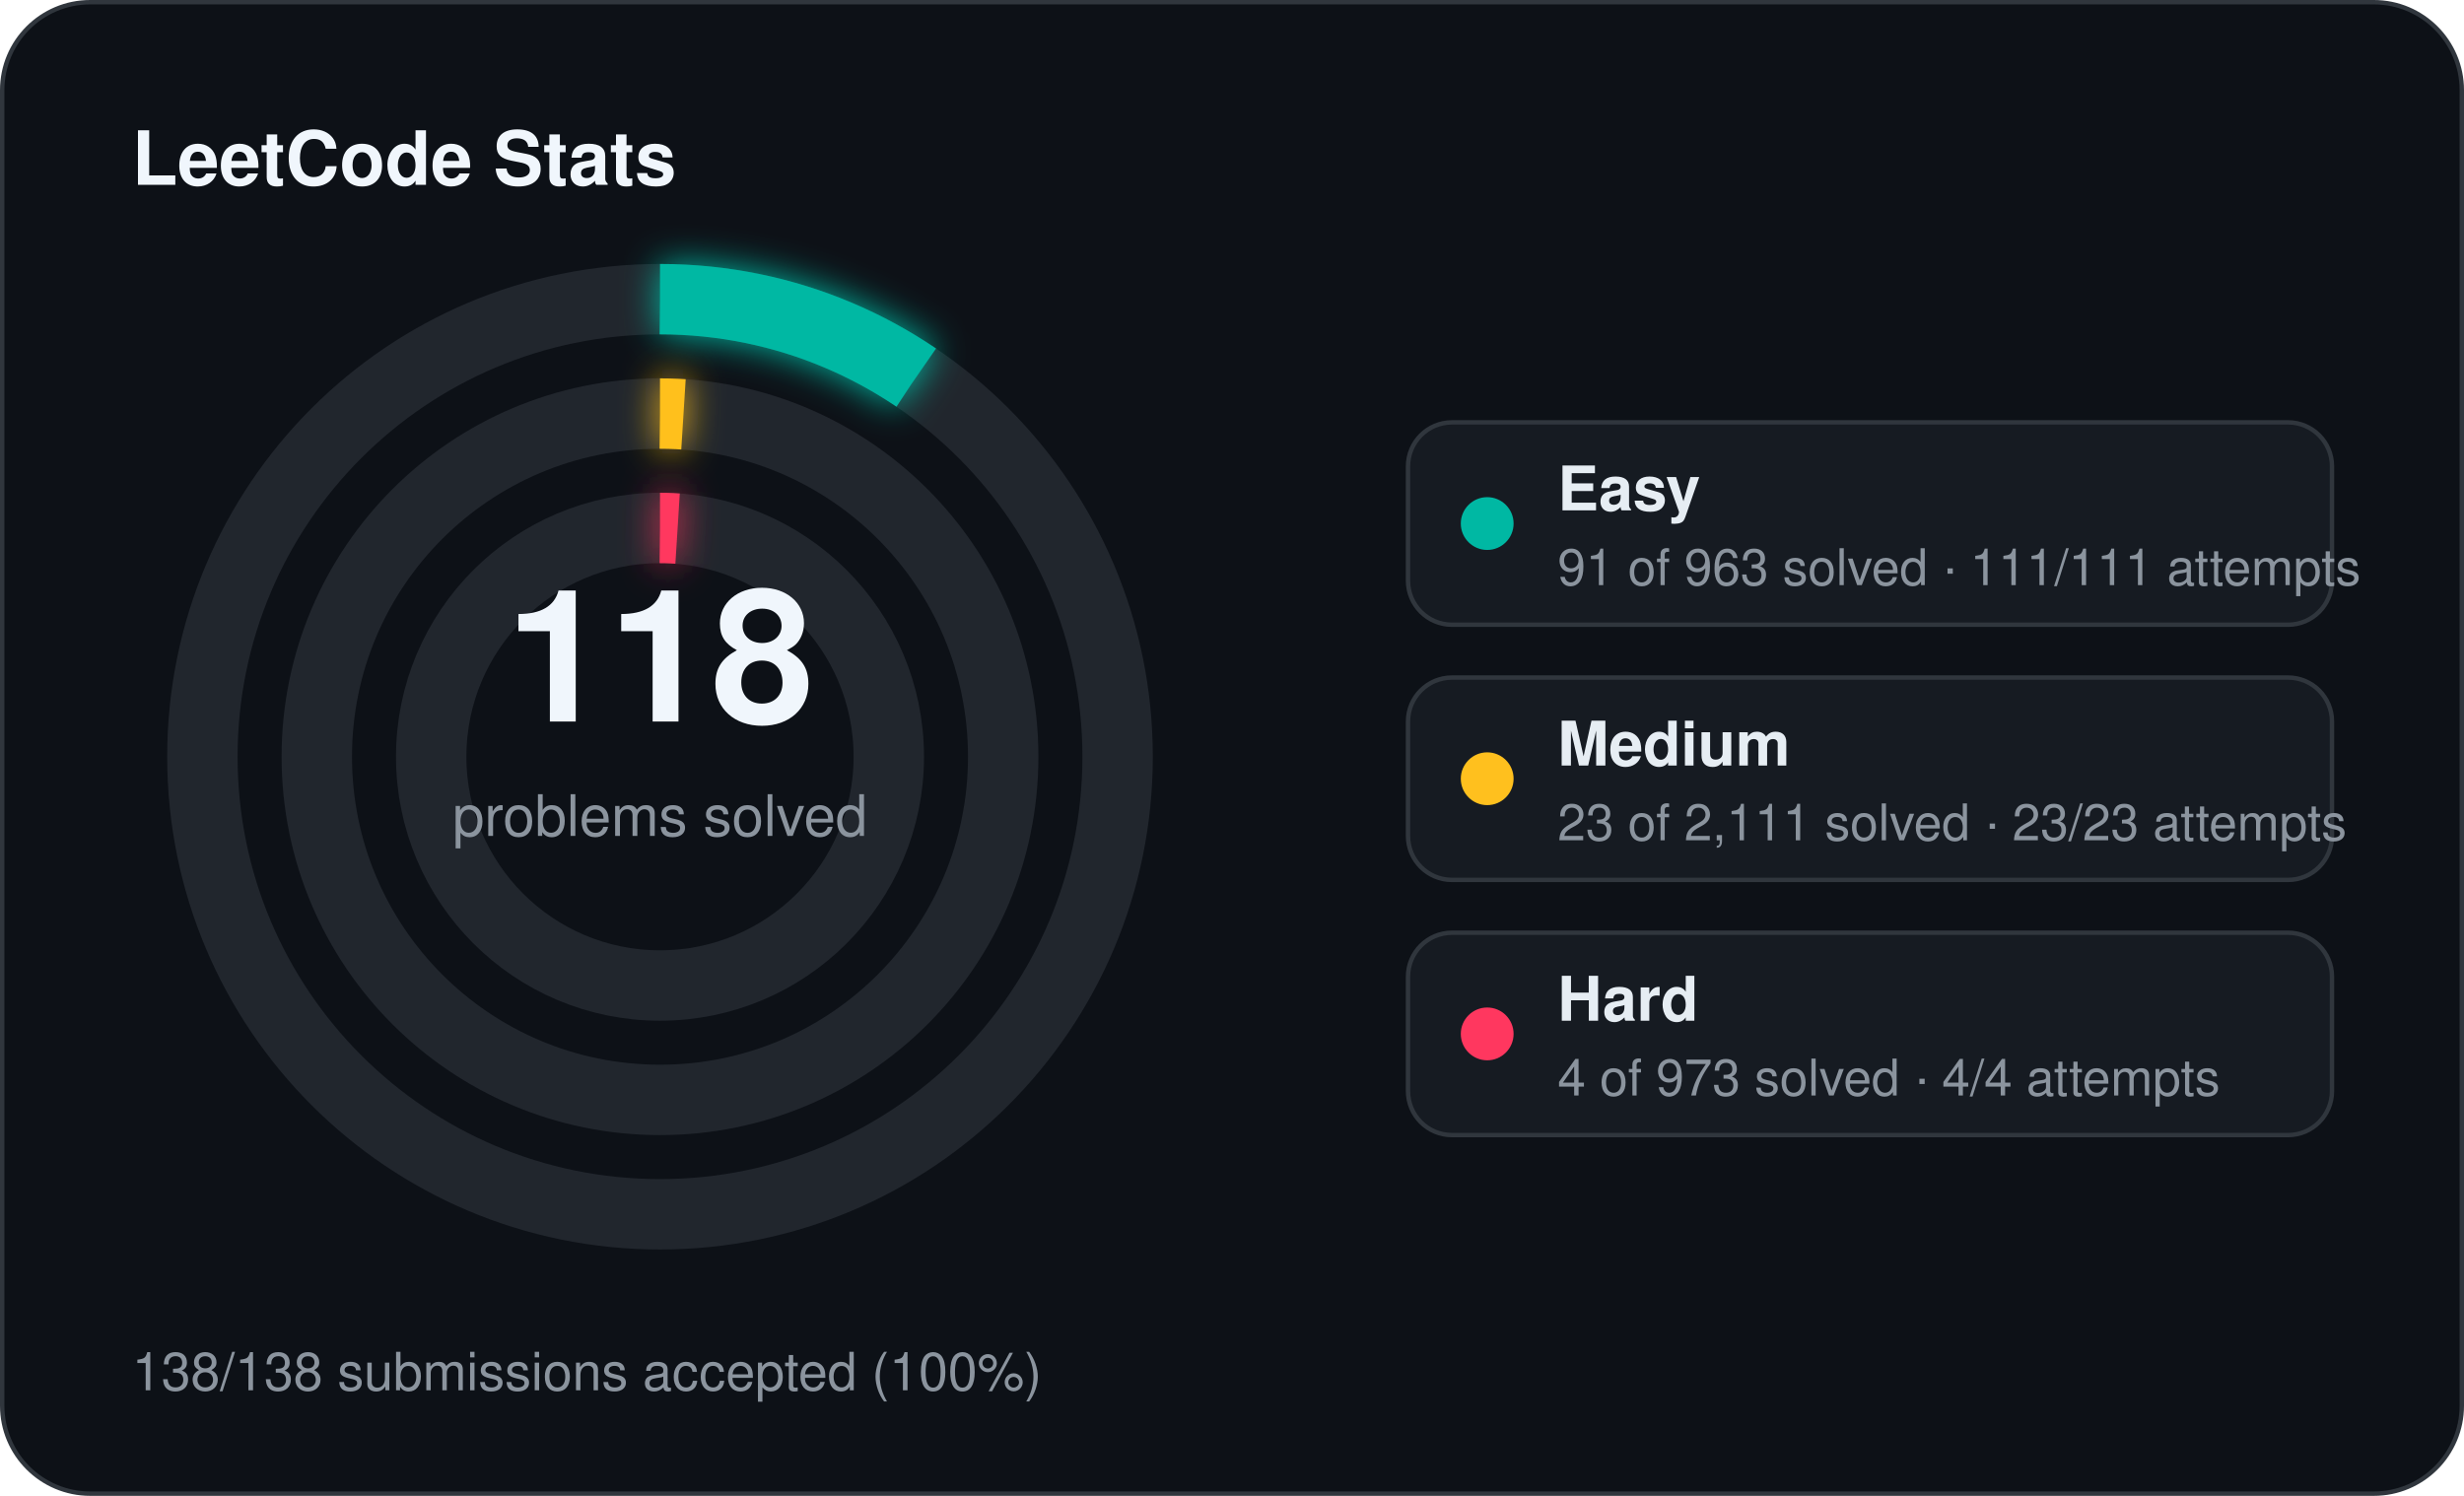
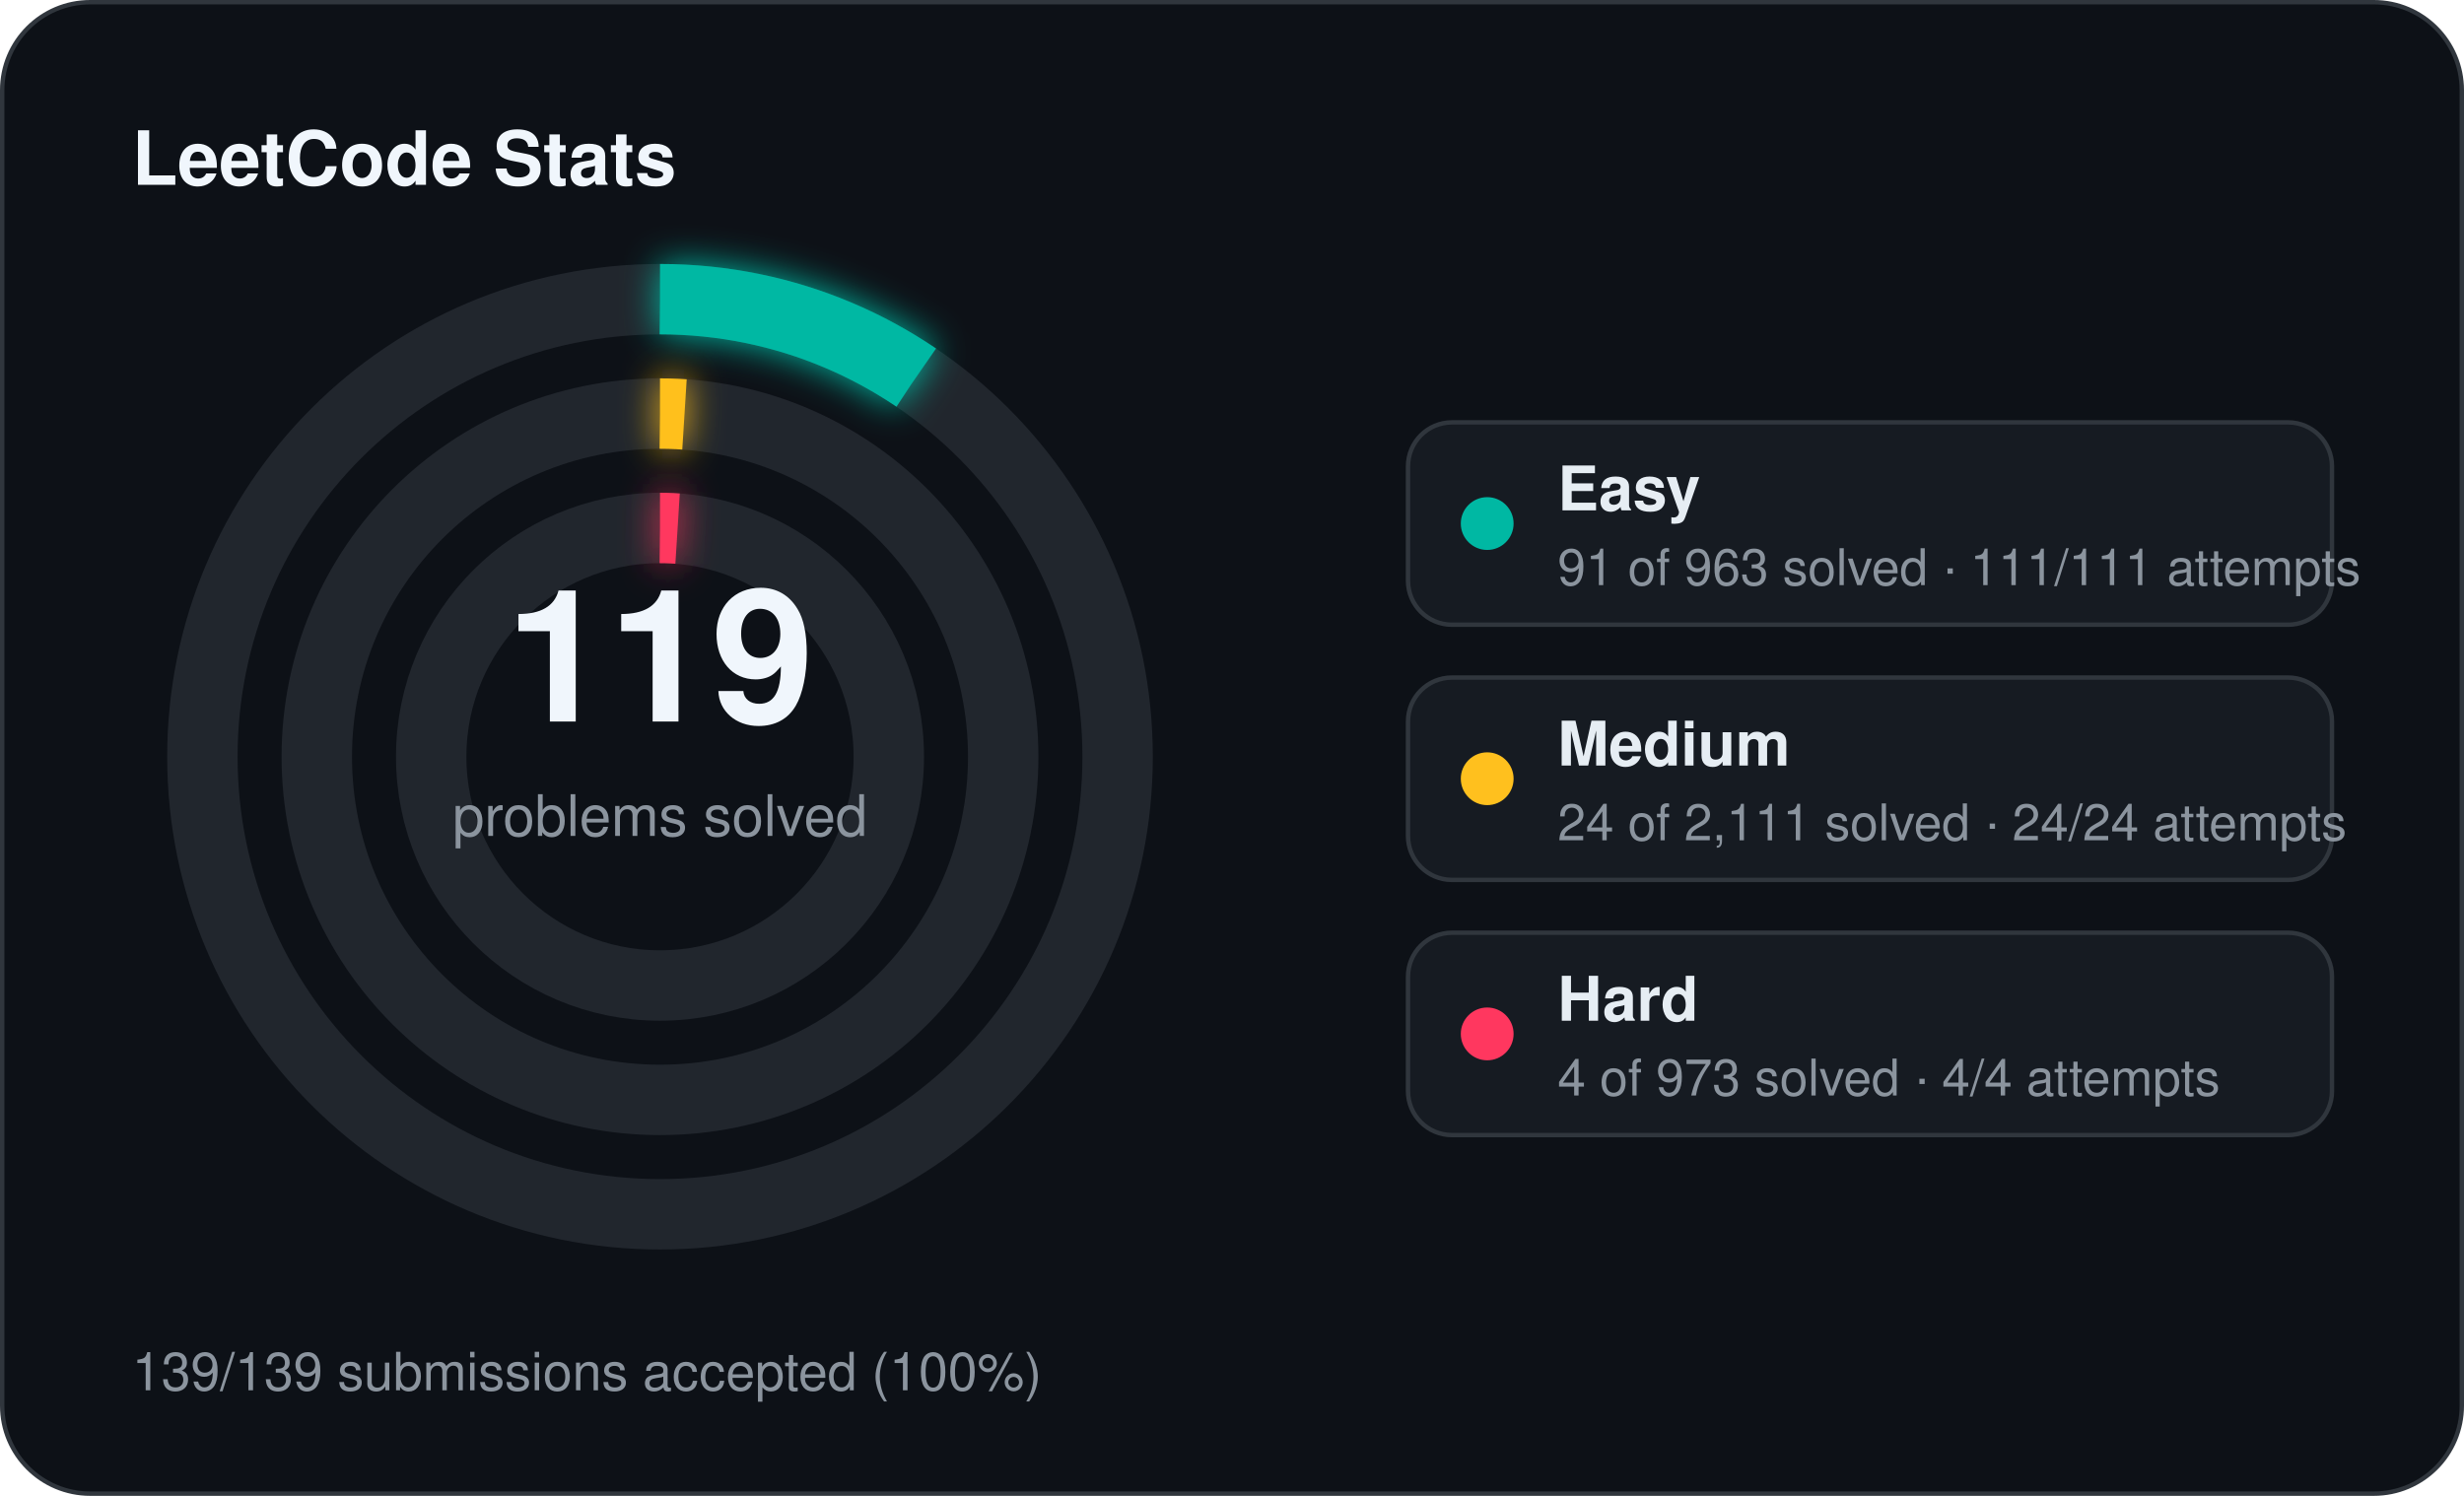
<svg xmlns="http://www.w3.org/2000/svg" width="560" height="340" viewBox="0 0 560 340">
  <defs>
    <filter id="stats-glow" x="-60%" y="-60%" width="220%" height="220%">
      <feGaussianBlur stdDeviation="4" result="blur" />
      <feMerge>
        <feMergeNode in="blur" />
        <feMergeNode in="SourceGraphic" />
      </feMerge>
    </filter>
  </defs>
  <rect x="0.5" y="0.5" width="559" height="339" rx="20" fill="#0d1117" stroke="#30363d" stroke-width="1" />
  <text x="30" y="42" fill="#f0f6fc" font-family="Segoe UI, Helvetica, Arial, sans-serif" font-size="17" font-weight="700">LeetCode Stats</text>
  <circle cx="150" cy="172" r="104" fill="none" stroke="#21262d" stroke-width="16" />
  <circle cx="150" cy="172" r="104" fill="none" stroke="#00b8a3" stroke-width="16" stroke-linecap="butt" stroke-dasharray="61.75 653.45" transform="rotate(-90 150 172)" filter="url(#stats-glow)" />
  <circle cx="150" cy="172" r="78" fill="none" stroke="#21262d" stroke-width="16" />
-   <circle cx="150" cy="172" r="78" fill="none" stroke="#ffc01e" stroke-width="16" stroke-linecap="butt" stroke-dasharray="5.34 490.09" transform="rotate(-90 150 172)" filter="url(#stats-glow)" />
+   <circle cx="150" cy="172" r="78" fill="none" stroke="#ffc01e" stroke-width="16" stroke-linecap="butt" stroke-dasharray="5.57 490.09" transform="rotate(-90 150 172)" filter="url(#stats-glow)" />
  <circle cx="150" cy="172" r="52" fill="none" stroke="#21262d" stroke-width="16" />
  <circle cx="150" cy="172" r="52" fill="none" stroke="#ff375f" stroke-width="16" stroke-linecap="butt" stroke-dasharray="4.00 326.73" transform="rotate(-90 150 172)" filter="url(#stats-glow)" />
-   <text x="150" y="164" text-anchor="middle" fill="#f0f6fc" font-family="Segoe UI, Helvetica, Arial, sans-serif" font-size="42" font-weight="700">118</text>
+   <text x="150" y="164" text-anchor="middle" fill="#f0f6fc" font-family="Segoe UI, Helvetica, Arial, sans-serif" font-size="42" font-weight="700">119</text>
  <text x="150" y="190" text-anchor="middle" fill="#8b949e" font-family="Segoe UI, Helvetica, Arial, sans-serif" font-size="13">problems solved</text>
  <rect x="320" y="96" width="210" height="46" rx="10" fill="#161b22" stroke="#30363d" stroke-width="1" />
  <circle cx="338" cy="119" r="6" fill="#00b8a3" />
  <text x="354" y="116" fill="#e6edf3" font-family="Segoe UI, Helvetica, Arial, sans-serif" font-size="14" font-weight="600">Easy</text>
  <text x="354" y="133" fill="#8b949e" font-family="Segoe UI, Helvetica, Arial, sans-serif" font-size="11.5">91 of 963 solved · 111/111 attempts</text>
  <rect x="320" y="154" width="210" height="46" rx="10" fill="#161b22" stroke="#30363d" stroke-width="1" />
  <circle cx="338" cy="177" r="6" fill="#ffc01e" />
  <text x="354" y="174" fill="#e6edf3" font-family="Segoe UI, Helvetica, Arial, sans-serif" font-size="14" font-weight="600">Medium</text>
-   <text x="354" y="191" fill="#8b949e" font-family="Segoe UI, Helvetica, Arial, sans-serif" font-size="11.5">23 of 2,111 solved · 23/23 attempts</text>
+   <text x="354" y="191" fill="#8b949e" font-family="Segoe UI, Helvetica, Arial, sans-serif" font-size="11.5">24 of 2,111 solved · 24/24 attempts</text>
  <rect x="320" y="212" width="210" height="46" rx="10" fill="#161b22" stroke="#30363d" stroke-width="1" />
  <circle cx="338" cy="235" r="6" fill="#ff375f" />
  <text x="354" y="232" fill="#e6edf3" font-family="Segoe UI, Helvetica, Arial, sans-serif" font-size="14" font-weight="600">Hard</text>
  <text x="354" y="249" fill="#8b949e" font-family="Segoe UI, Helvetica, Arial, sans-serif" font-size="11.5">4 of 973 solved · 4/4 attempts</text>
-   <text x="30" y="316" fill="#8b949e" font-family="Segoe UI, Helvetica, Arial, sans-serif" font-size="12">138/138 submissions accepted (100%)</text>
+   <text x="30" y="316" fill="#8b949e" font-family="Segoe UI, Helvetica, Arial, sans-serif" font-size="12">139/139 submissions accepted (100%)</text>
</svg>
